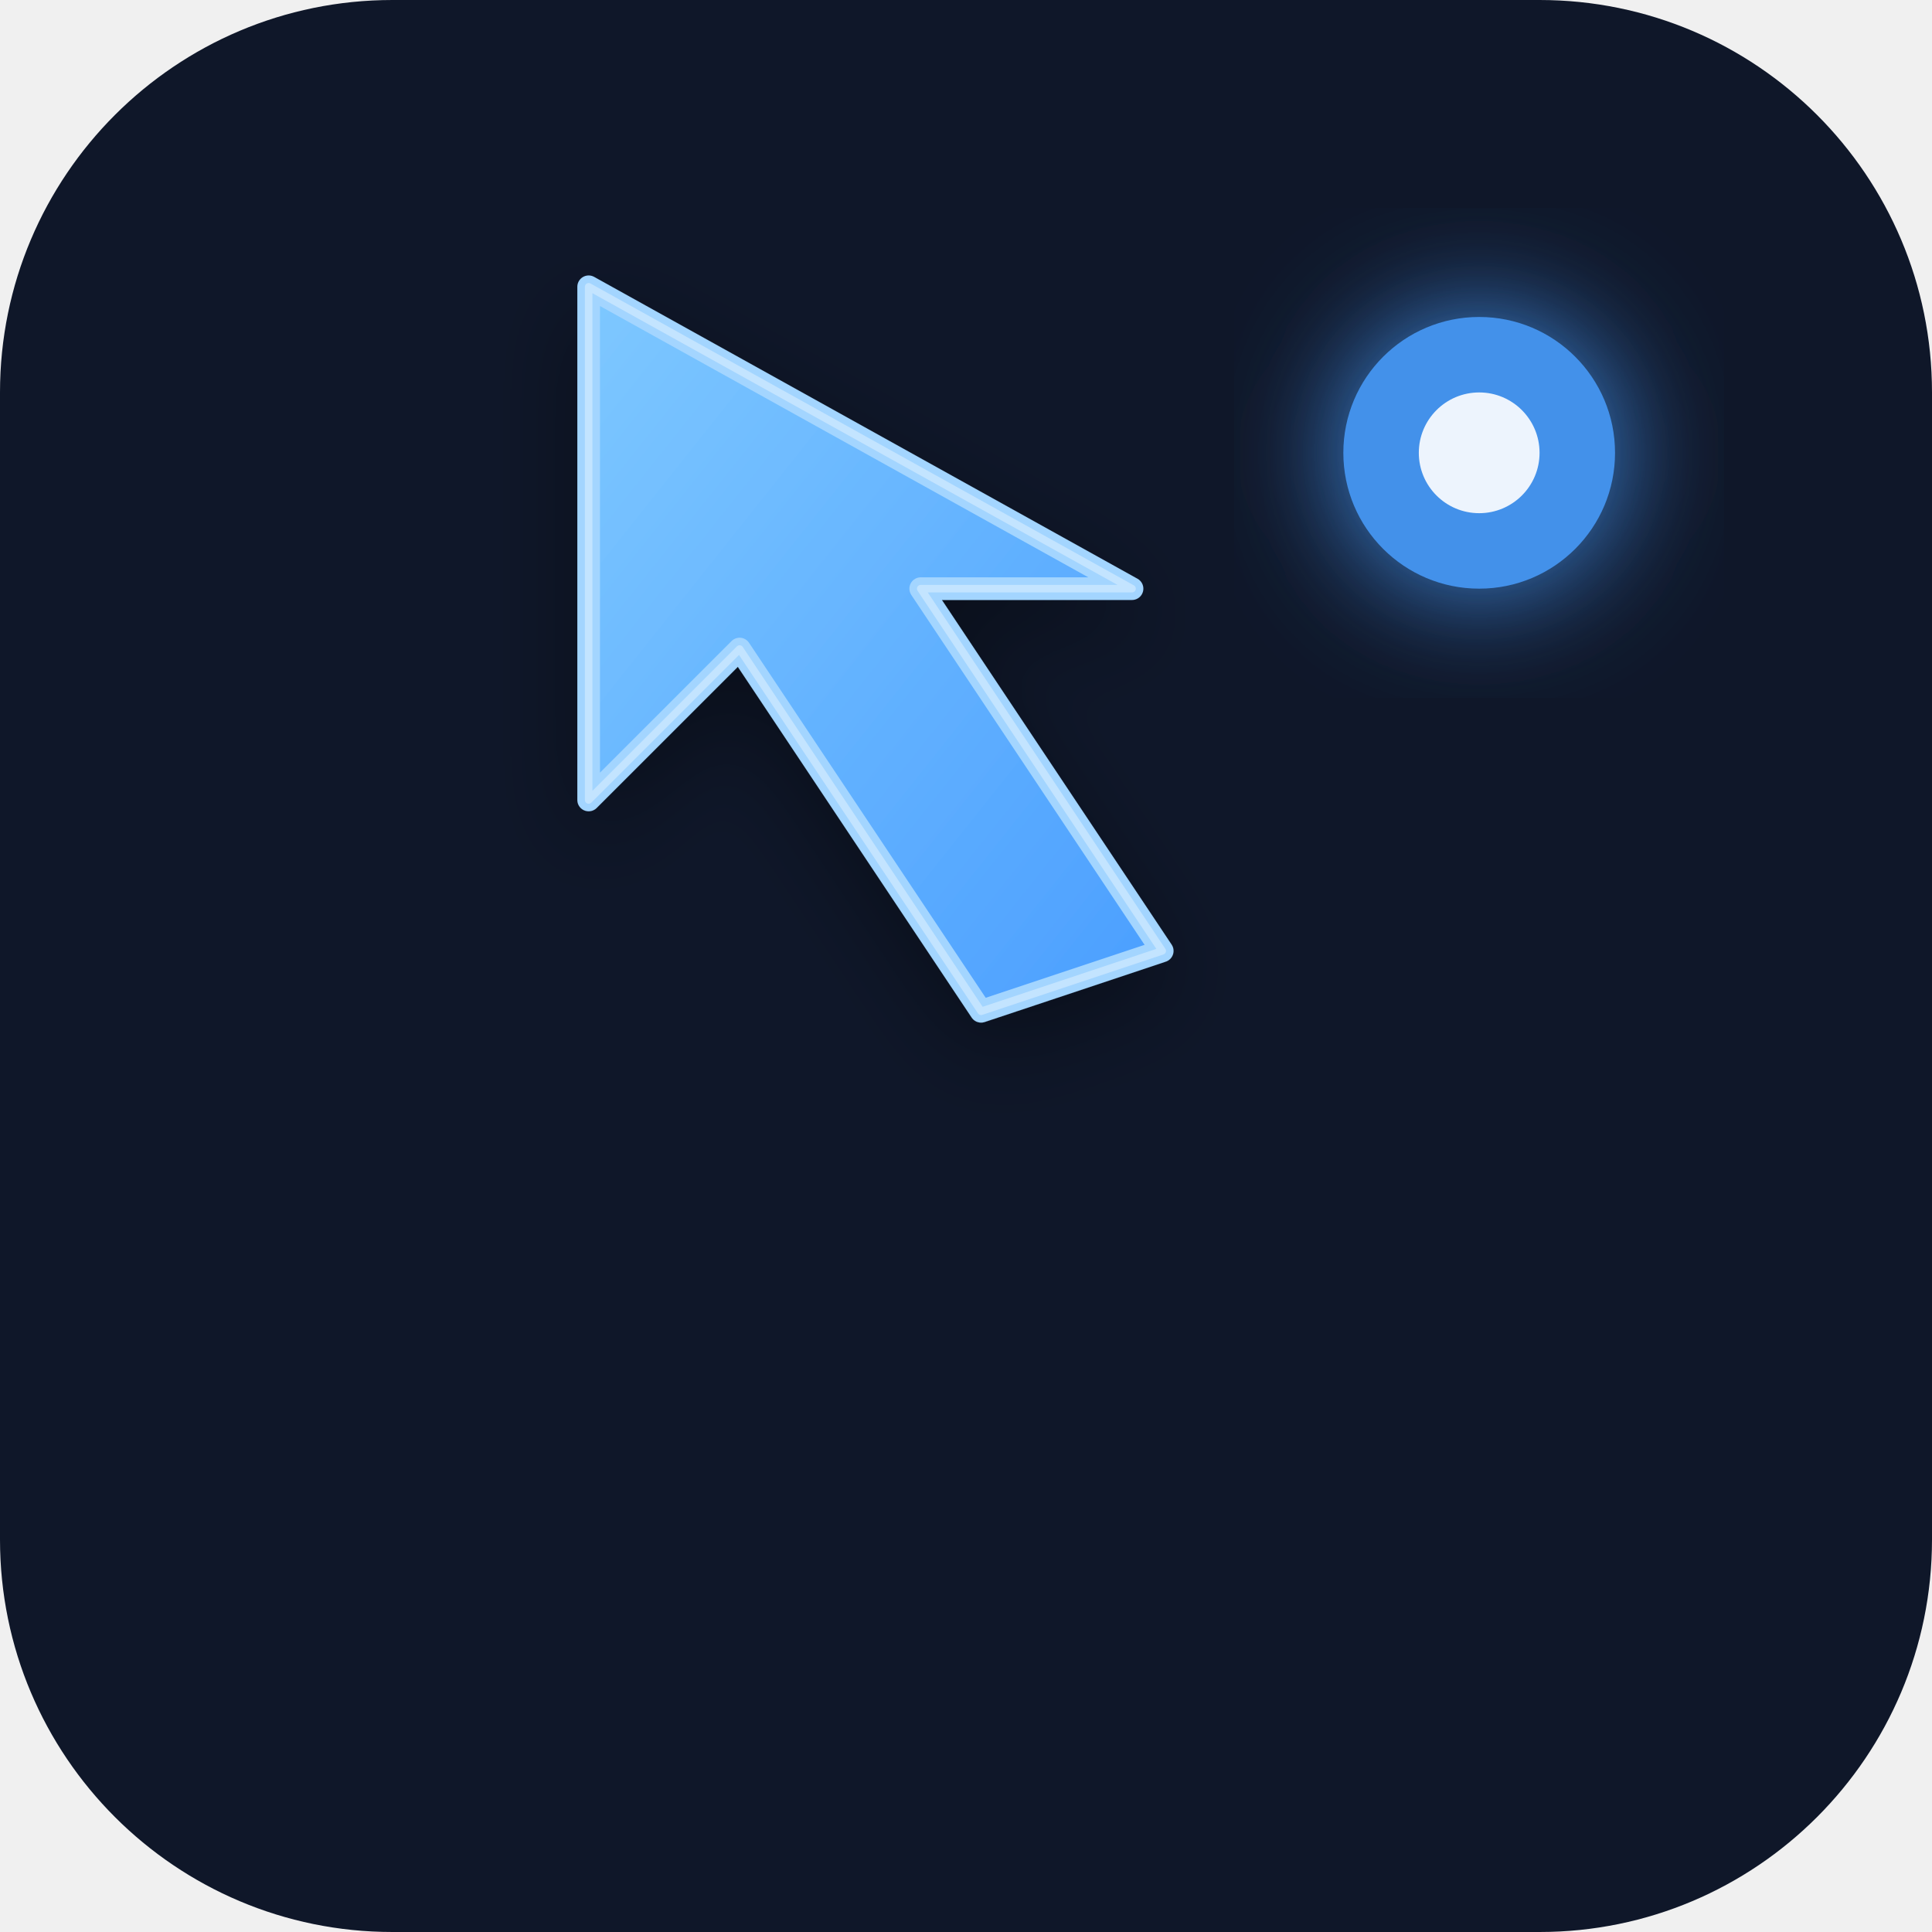
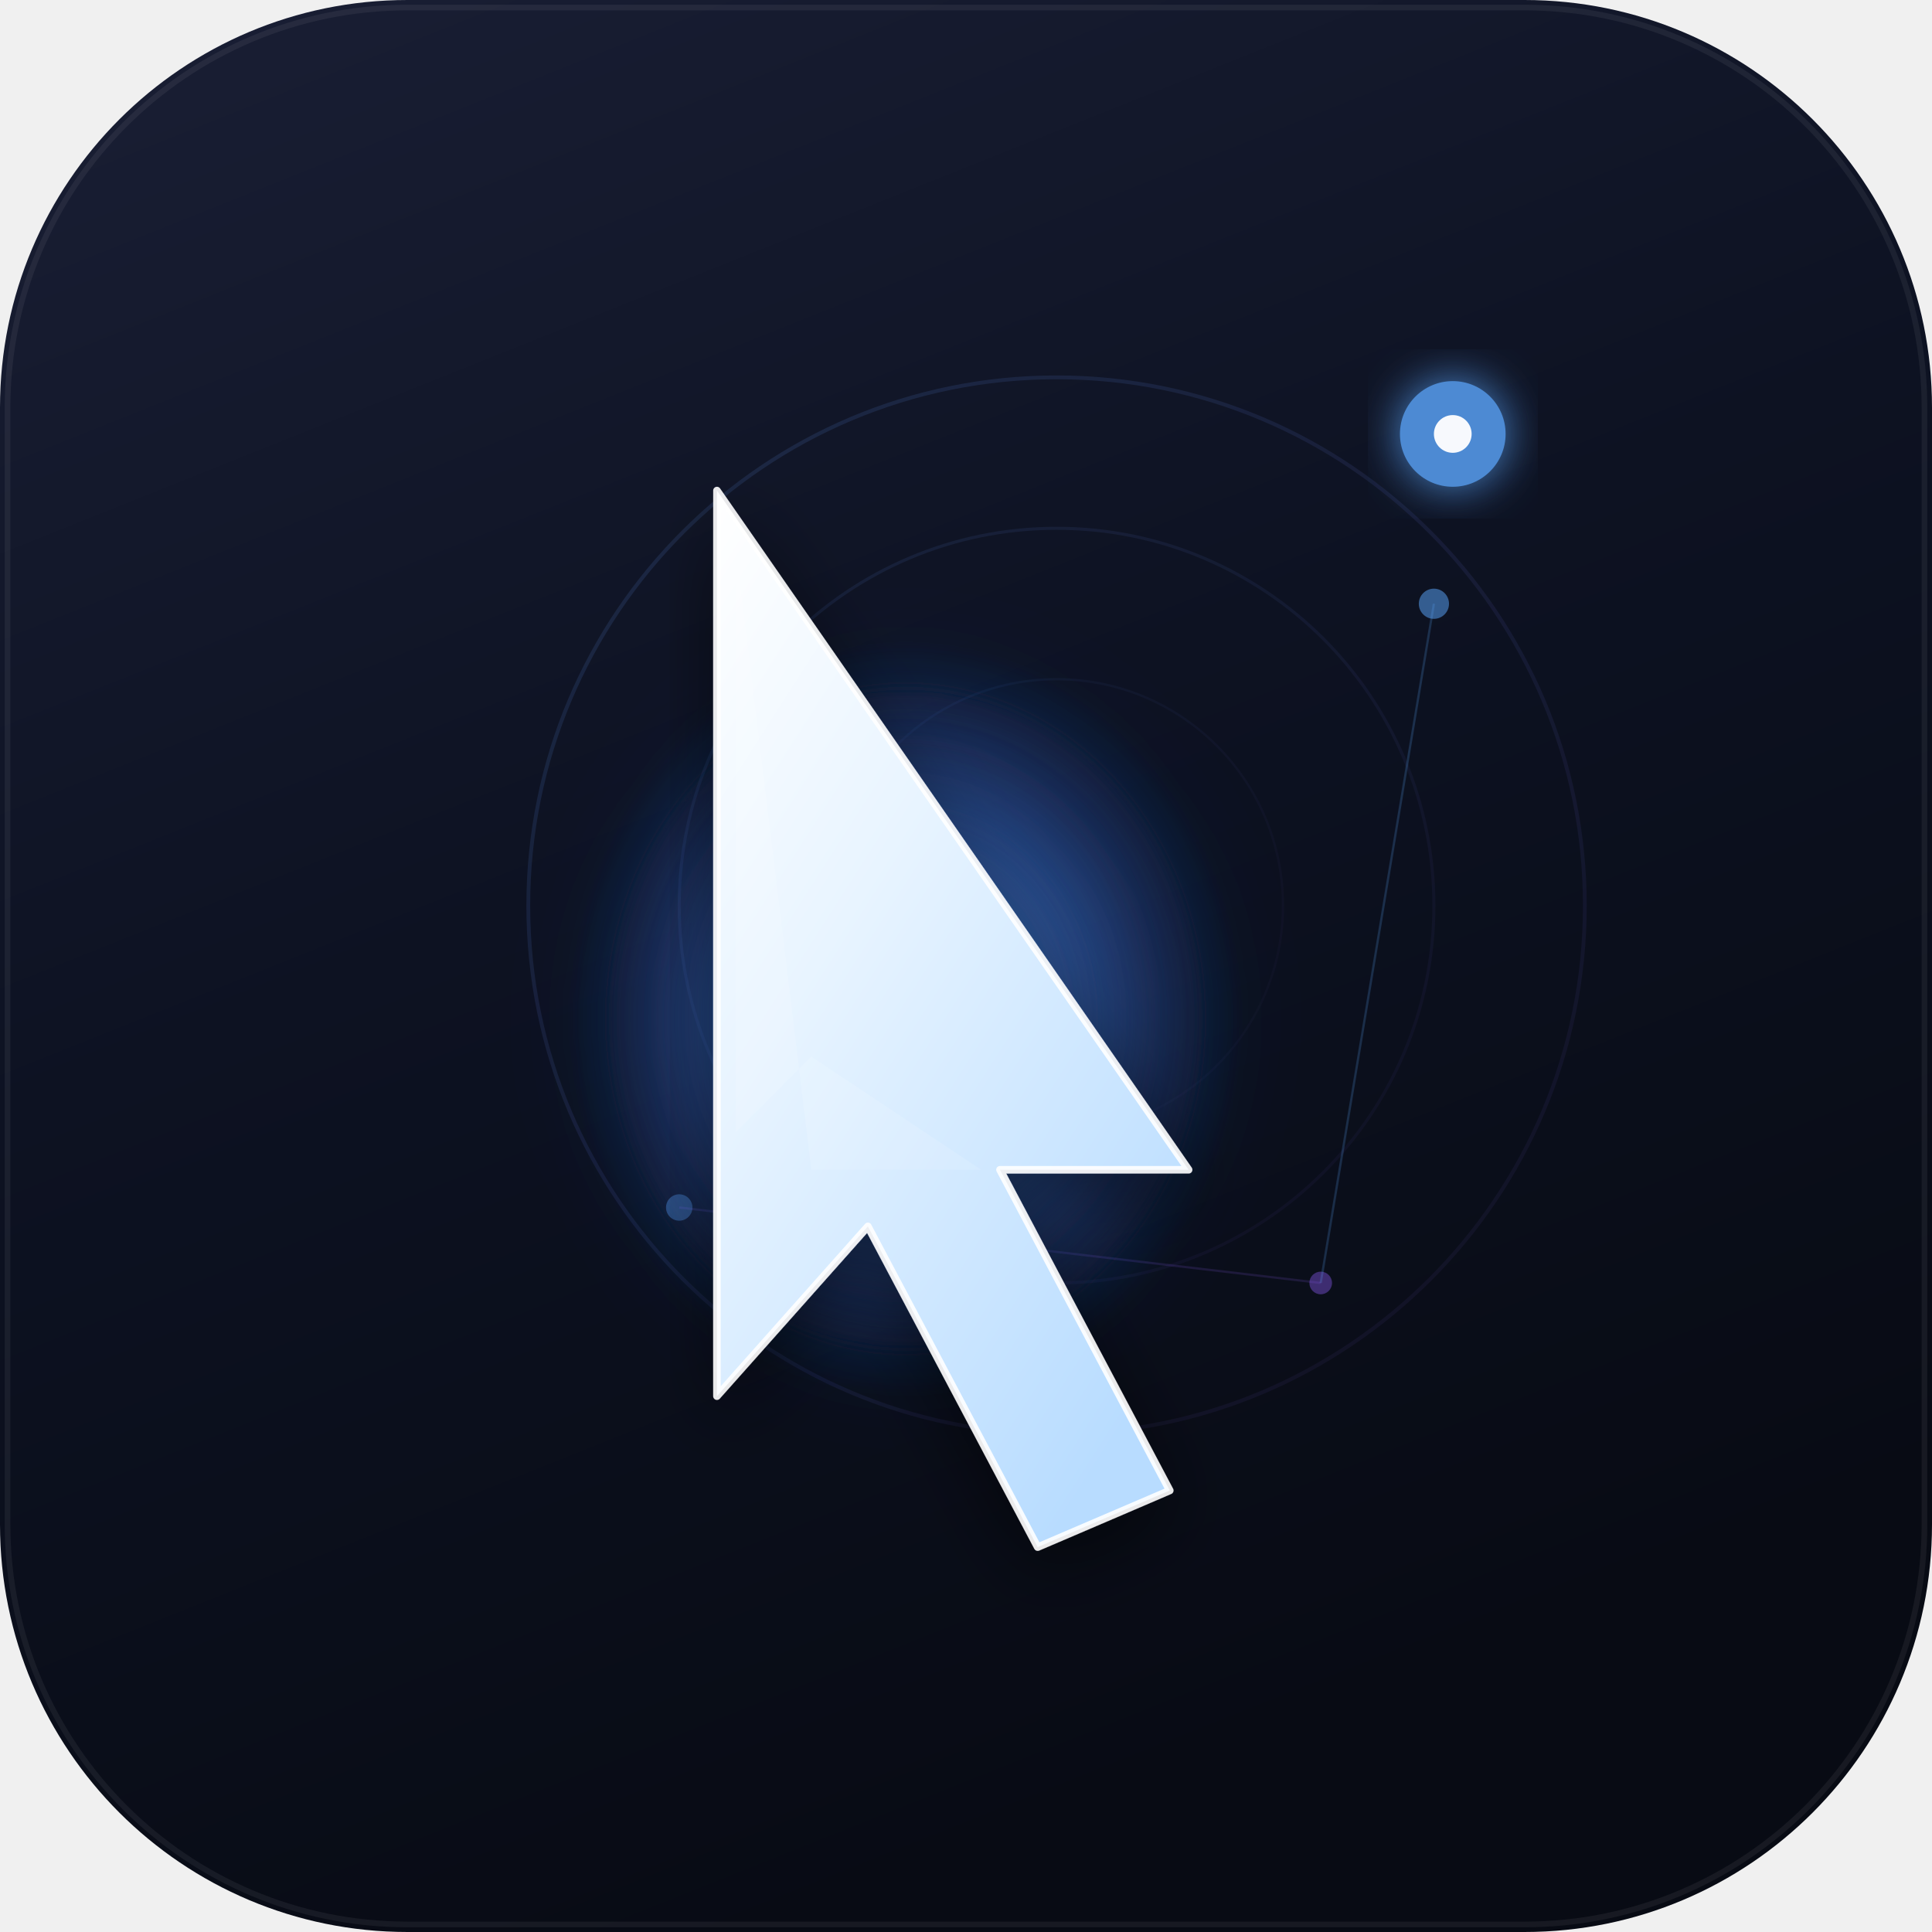
- <svg xmlns="http://www.w3.org/2000/svg" viewBox="0 0 256 256">
+ <svg xmlns="http://www.w3.org/2000/svg" viewBox="0 0 512 512">
  <defs>
-     <linearGradient id="bodyGrad" x1="0" y1="0" x2="1" y2="1">
-       <stop offset="0%" stop-color="#7ec8ff" />
-       <stop offset="100%" stop-color="#4a9eff" />
+     <linearGradient id="bgGrad" x1="0" y1="0" x2="0.4" y2="1">
+       <stop offset="0%" stop-color="#1a1f35" />
+       <stop offset="50%" stop-color="#0d1222" />
+       <stop offset="100%" stop-color="#080b14" />
    </linearGradient>
-     <filter id="glow" x="-40%" y="-40%" width="180%" height="180%">
-       <feGaussianBlur stdDeviation="8" result="blur" />
+     <linearGradient id="cursorGrad" x1="0" y1="0" x2="0.7" y2="1">
+       <stop offset="0%" stop-color="#ffffff" />
+       <stop offset="40%" stop-color="#e8f4ff" />
+       <stop offset="100%" stop-color="#b8dcff" />
+     </linearGradient>
+     <radialGradient id="glowGrad" cx="0.5" cy="0.5" r="0.5">
+       <stop offset="0%" stop-color="#5ba8ff" stop-opacity="0.6" />
+       <stop offset="70%" stop-color="#3d7fff" stop-opacity="0.15" />
+       <stop offset="100%" stop-color="#2563eb" stop-opacity="0" />
+     </radialGradient>
+     <linearGradient id="ringGrad" x1="0" y1="0" x2="1" y2="1">
+       <stop offset="0%" stop-color="#5ba8ff" stop-opacity="0.4" />
+       <stop offset="100%" stop-color="#8b5cf6" stop-opacity="0.15" />
+     </linearGradient>
+     <filter id="shadow" x="-10%" y="-10%" width="120%" height="130%">
+       <feDropShadow dx="0" dy="6" stdDeviation="10" flood-color="#000000" flood-opacity="0.5" />
+     </filter>
+     <filter id="cursorGlow" x="-30%" y="-30%" width="160%" height="160%">
+       <feGaussianBlur in="SourceGraphic" stdDeviation="6" result="blur" />
      <feMerge>
        <feMergeNode in="blur" />
        <feMergeNode in="SourceGraphic" />
      </feMerge>
    </filter>
-     <filter id="shadow" x="-20%" y="-20%" width="140%" height="140%">
-       <feDropShadow dx="0" dy="4" stdDeviation="6" flood-color="#000000" flood-opacity="0.35" />
+     <filter id="accentGlow" x="-50%" y="-50%" width="200%" height="200%">
+       <feGaussianBlur stdDeviation="12" result="blur" />
+       <feComposite in="blur" in2="SourceGraphic" operator="over" />
    </filter>
  </defs>
-   <rect width="256" height="256" rx="52" fill="#0f1729" />
-   <g filter="url(#shadow)" transform="translate(52, 28)">
-     <path d="M 26 10 L 26 78 L 46 58 L 78 106 L 102 98 L 70 50 L 98 50 Z" fill="url(#bodyGrad)" stroke="#a3d5ff" stroke-width="3" stroke-linejoin="round" />
-     <path d="M 26 10 L 26 78 L 46 58 L 78 106 L 102 98 L 70 50 L 98 50 Z" fill="none" stroke="#ffffff" stroke-width="1" stroke-linejoin="round" opacity="0.35" />
+   <rect width="512" height="512" rx="108" ry="108" fill="url(#bgGrad)" />
+   <rect x="2" y="2" width="508" height="508" rx="106" ry="106" fill="none" stroke="#ffffff" stroke-opacity="0.06" stroke-width="1.5" />
+   <circle cx="280" cy="240" r="140" fill="none" stroke="url(#ringGrad)" stroke-width="1" opacity="0.35" />
+   <circle cx="280" cy="240" r="100" fill="none" stroke="url(#ringGrad)" stroke-width="0.8" opacity="0.25" />
+   <circle cx="280" cy="240" r="60" fill="none" stroke="url(#ringGrad)" stroke-width="0.6" opacity="0.15" />
+   <circle cx="380" cy="160" r="4" fill="#5ba8ff" opacity="0.5" />
+   <circle cx="350" cy="340" r="3" fill="#8b5cf6" opacity="0.4" />
+   <circle cx="180" cy="320" r="3.5" fill="#5ba8ff" opacity="0.35" />
+   <line x1="380" y1="160" x2="350" y2="340" stroke="#5ba8ff" stroke-width="0.6" opacity="0.2" />
+   <line x1="350" y1="340" x2="180" y2="320" stroke="#8b5cf6" stroke-width="0.6" opacity="0.15" />
+   <ellipse cx="240" cy="270" rx="90" ry="100" fill="url(#glowGrad)" filter="url(#accentGlow)" />
+   <g filter="url(#shadow)" transform="translate(130, 100)">
+     <path d="M 60 30 L 60 270 L 100 225 L 145 310 L 180 295 L 135 210 L 185 210 Z" fill="url(#cursorGrad)" stroke="#ffffff" stroke-width="2" stroke-linejoin="round" stroke-opacity="0.9" />
+     <path d="M 65 45 L 65 200 L 85 180 L 130 210 L 85 210 Z" fill="#ffffff" opacity="0.12" stroke="none" />
  </g>
-   <circle cx="196" cy="60" r="18" fill="#4a9eff" filter="url(#glow)" opacity="0.9" />
-   <circle cx="196" cy="60" r="8" fill="#ffffff" opacity="0.9" />
+   <circle cx="385" cy="115" r="14" fill="#5ba8ff" opacity="0.8" filter="url(#cursorGlow)" />
+   <circle cx="385" cy="115" r="5" fill="#ffffff" opacity="0.95" />
</svg>
